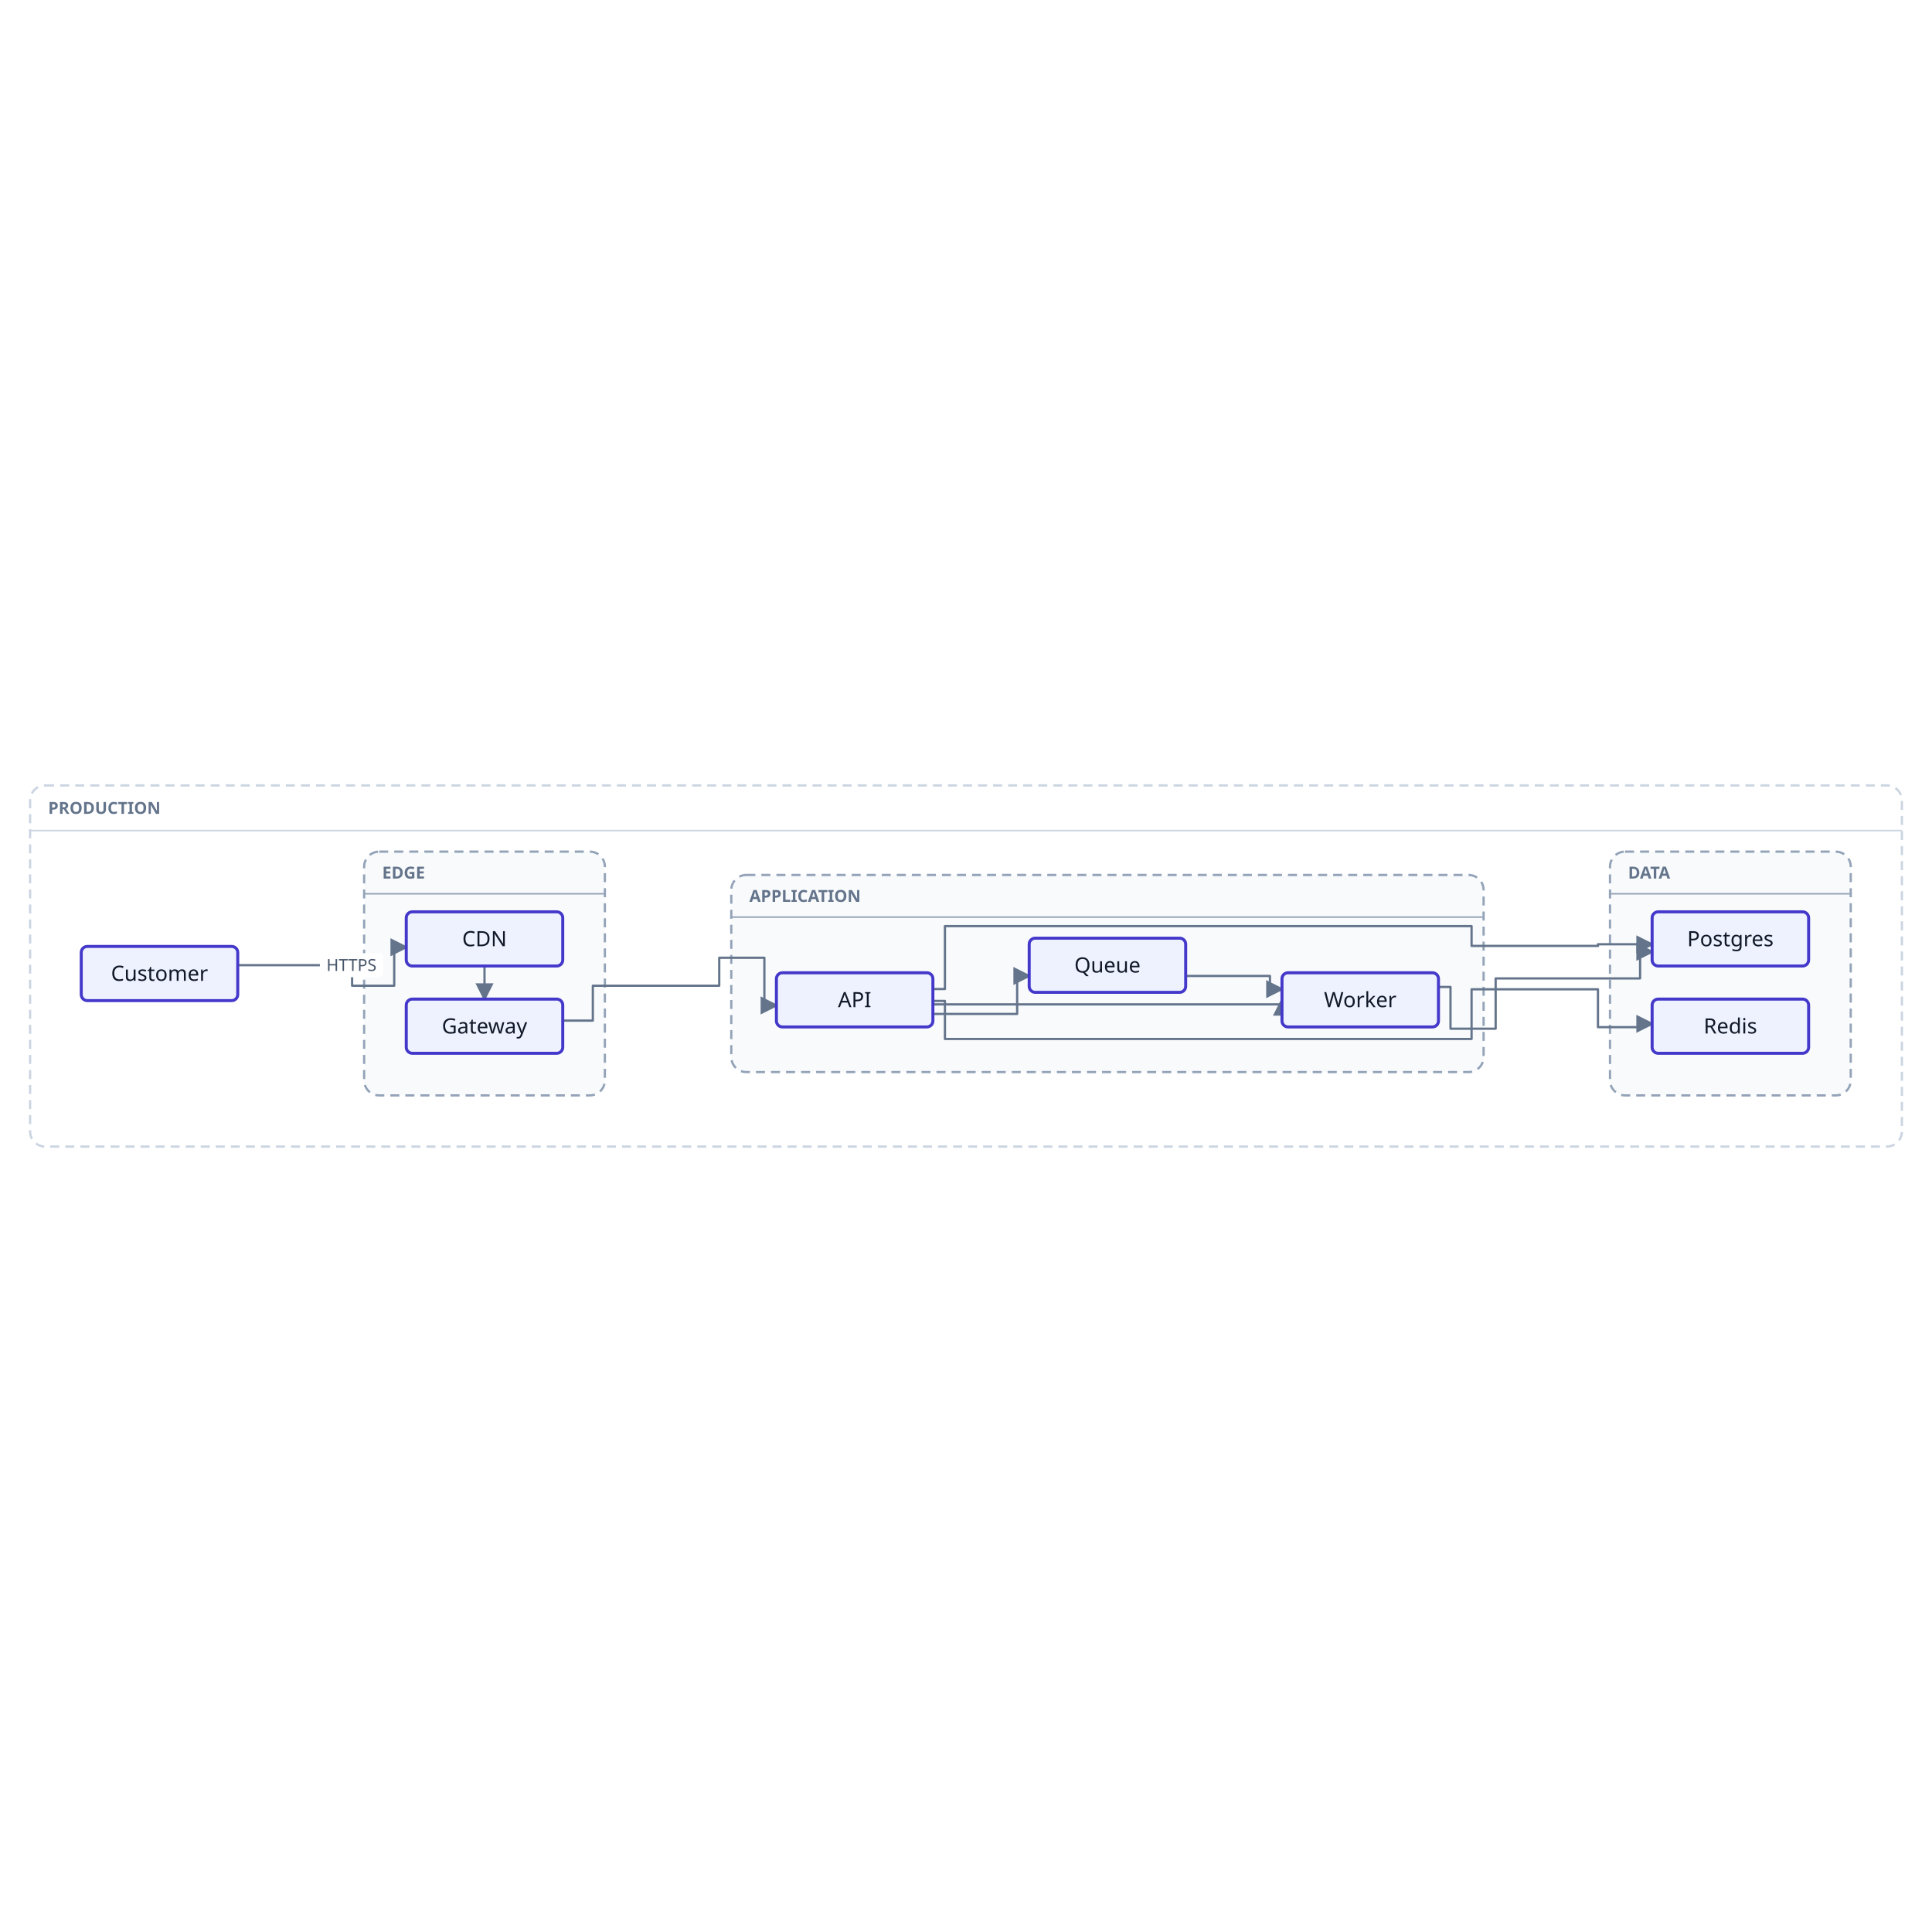
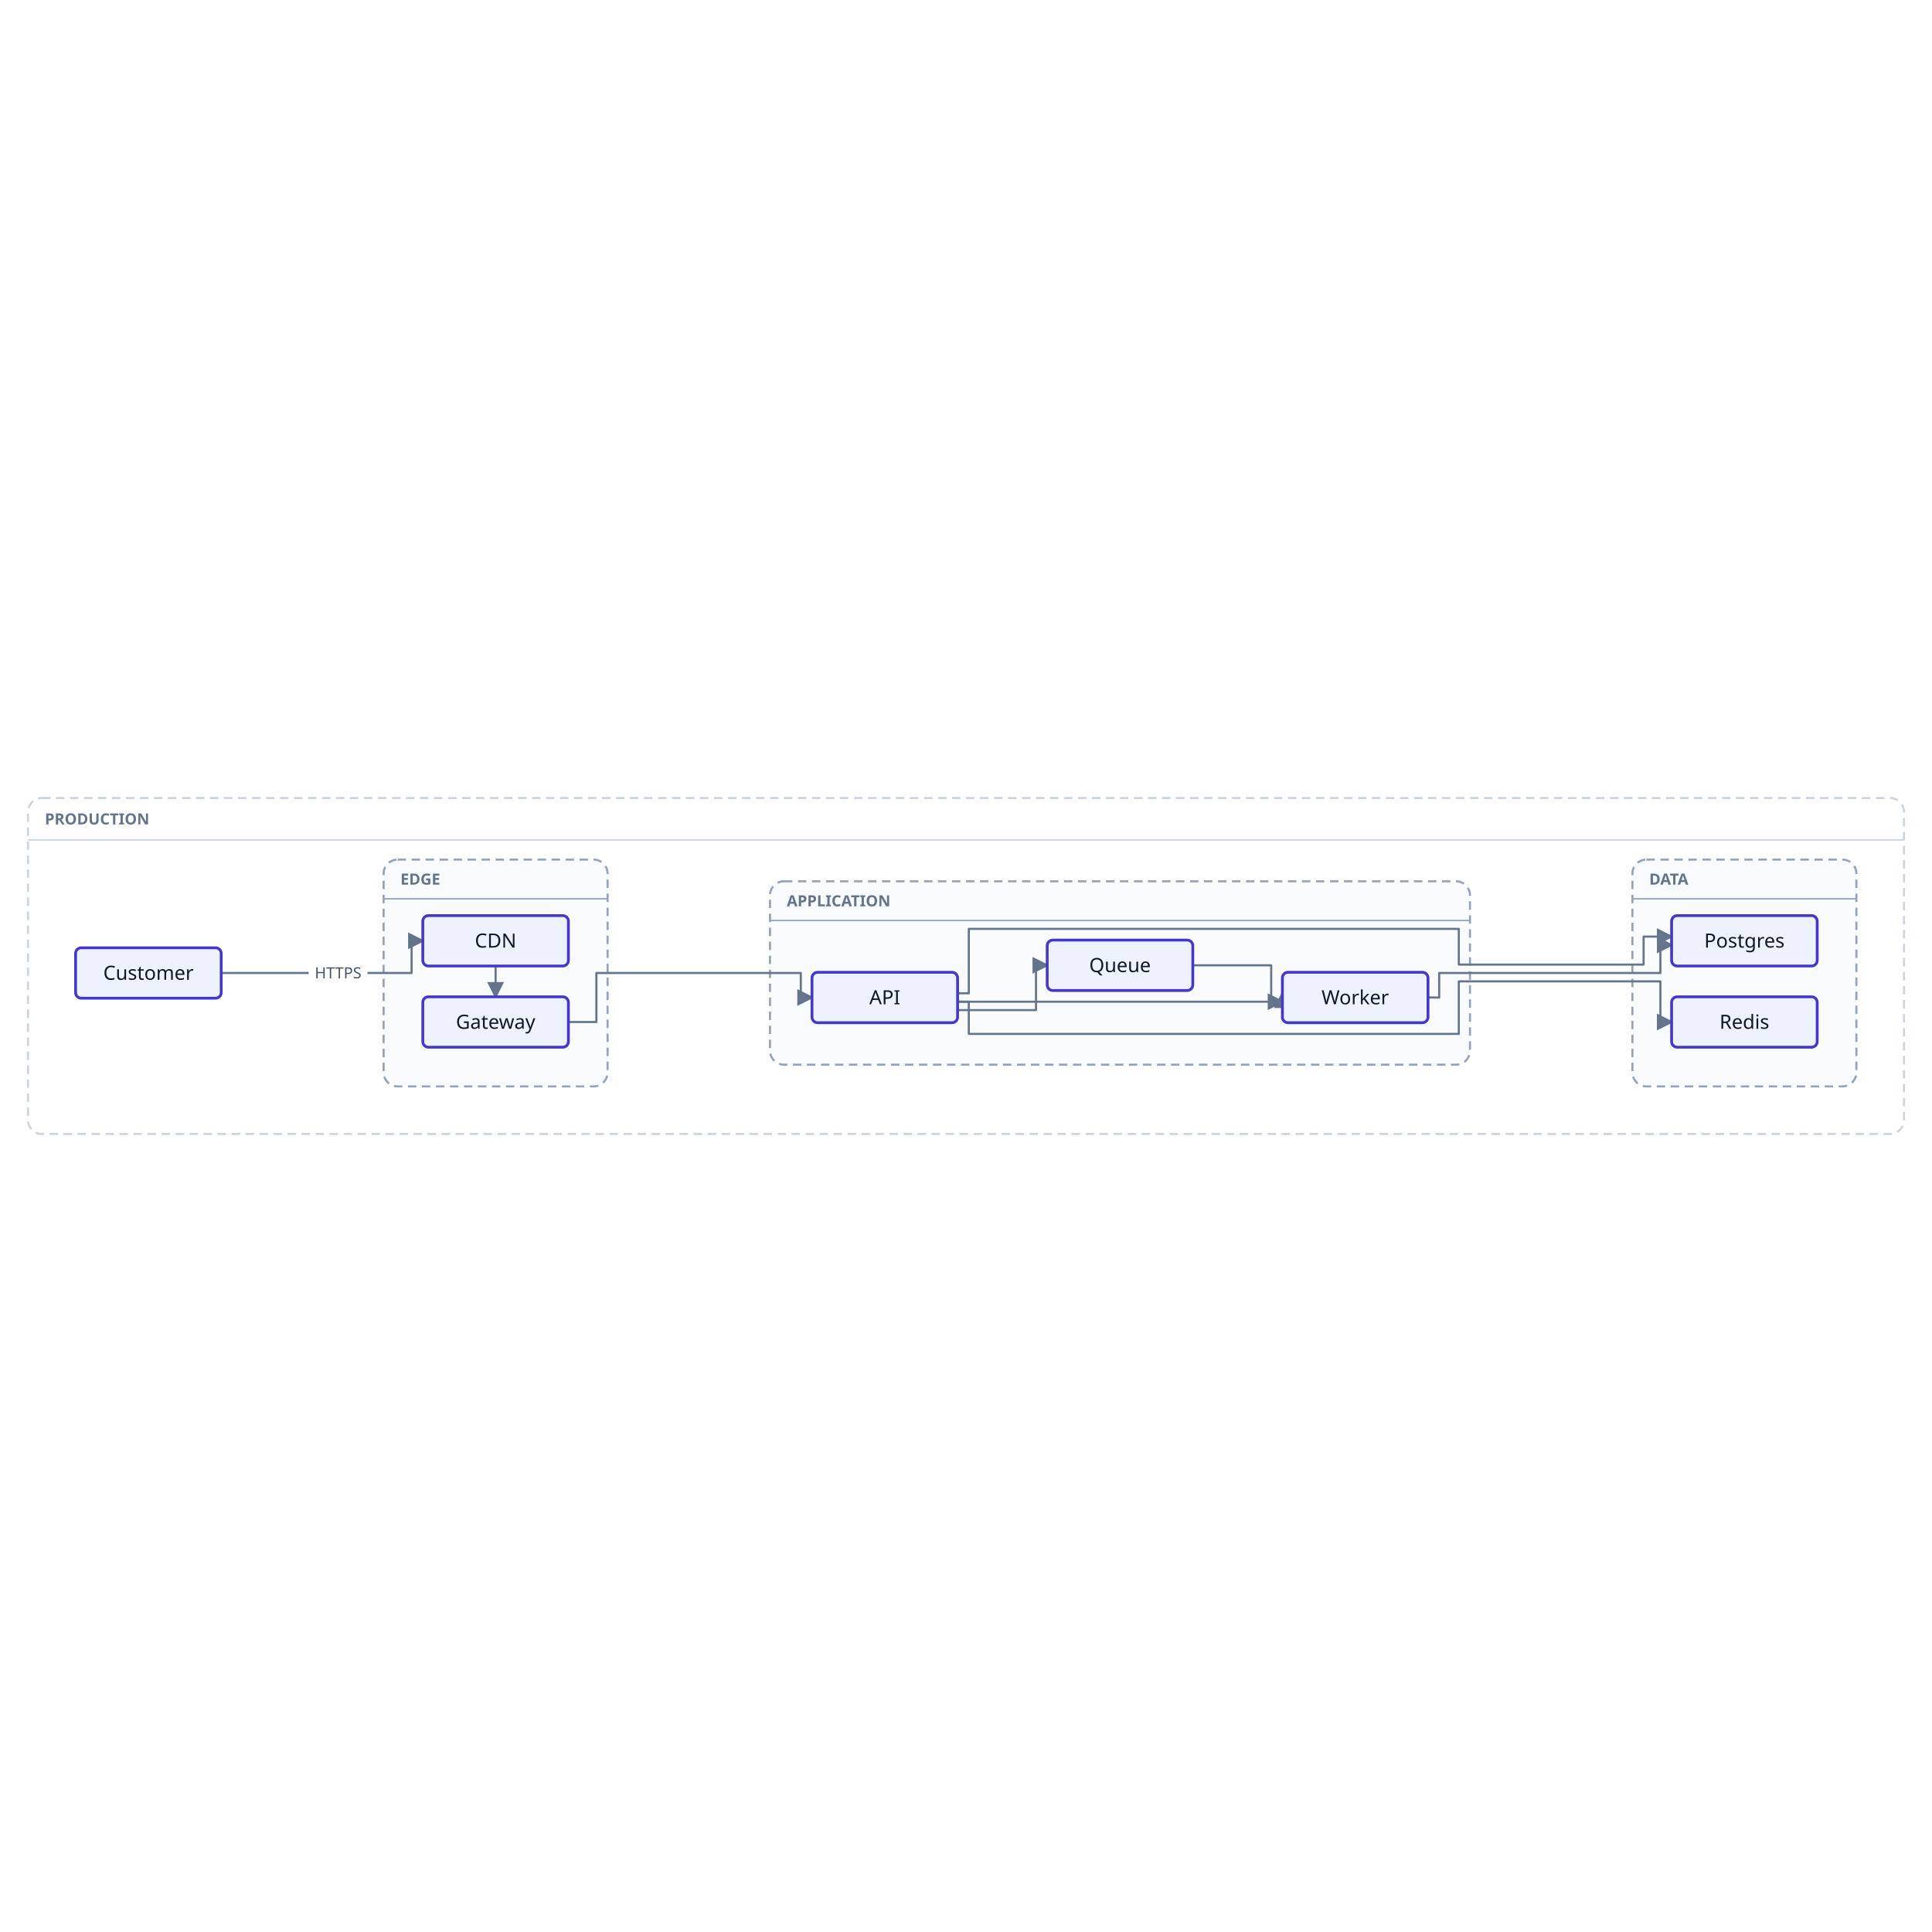
- <svg xmlns="http://www.w3.org/2000/svg" width="720" height="720" viewBox="0 0 1284 1284">
+ <svg xmlns="http://www.w3.org/2000/svg" width="720" height="720" viewBox="0 0 1380 1380">
  <defs>
    <marker id="arrow" markerWidth="8" markerHeight="8" refX="7" refY="4" orient="auto">
      <path d="M0,0 L8,4 L0,8 z" fill="#64748b" />
    </marker>
  </defs>
-   <rect x="0" y="0" width="1284" height="1284" fill="#ffffff" />
-   <g transform="translate(0 502)">
-     <rect x="20" y="20" width="1244" height="240" rx="10" fill="#ffffff" stroke="#cbd5e1" stroke-width="1.5" stroke-dasharray="6 4" />
-     <line x1="20" y1="50" x2="1264" y2="50" stroke="#cbd5e1" stroke-width="1" />
+   <rect x="0" y="0" width="1380" height="1380" fill="#ffffff" />
+   <g transform="translate(0 550)">
+     <rect x="20" y="20" width="1340" height="240" rx="10" fill="#ffffff" stroke="#cbd5e1" stroke-width="1.5" stroke-dasharray="6 4" />
+     <line x1="20" y1="50" x2="1360" y2="50" stroke="#cbd5e1" stroke-width="1" />
    <text x="32" y="35" dominant-baseline="middle" font-family="sans-serif" font-size="11" font-weight="600" fill="#64748b">PRODUCTION</text>
-     <rect x="242" y="64" width="160" height="162" rx="10" fill="#f8fafc" stroke="#94a3b8" stroke-width="1.5" stroke-dasharray="6 4" />
-     <line x1="242" y1="92" x2="402" y2="92" stroke="#94a3b8" stroke-width="1" />
-     <text x="254" y="78" dominant-baseline="middle" font-family="sans-serif" font-size="11" font-weight="600" fill="#64748b">EDGE</text>
-     <rect x="486" y="79.5" width="500" height="131" rx="10" fill="#f8fafc" stroke="#94a3b8" stroke-width="1.5" stroke-dasharray="6 4" />
-     <line x1="486" y1="107.5" x2="986" y2="107.5" stroke="#94a3b8" stroke-width="1" />
-     <text x="498" y="93.5" dominant-baseline="middle" font-family="sans-serif" font-size="11" font-weight="600" fill="#64748b">APPLICATION</text>
-     <rect x="1070" y="64" width="160" height="162" rx="10" fill="#f8fafc" stroke="#94a3b8" stroke-width="1.5" stroke-dasharray="6 4" />
-     <line x1="1070" y1="92" x2="1230" y2="92" stroke="#94a3b8" stroke-width="1" />
-     <text x="1082" y="78" dominant-baseline="middle" font-family="sans-serif" font-size="11" font-weight="600" fill="#64748b">DATA</text>
-     <polyline points="158,139.463 234,139.463 234,153.1 242,153.1 262,153.1 262,127.537 270,127.537" fill="none" stroke="#64748b" stroke-width="1.5" stroke-linecap="round" stroke-linejoin="round" marker-end="url(#arrow)" />
-     <polyline points="322,140 322,162" fill="none" stroke="#64748b" stroke-width="1.5" stroke-linecap="round" stroke-linejoin="round" marker-end="url(#arrow)" />
-     <polyline points="374,176.301 394,176.301 394,153.1 402,153.1 478,153.1 478,134.52 486,134.52 508,134.52 508,166.199 516,166.199" fill="none" stroke="#64748b" stroke-width="1.5" stroke-linecap="round" stroke-linejoin="round" marker-end="url(#arrow)" />
-     <polyline points="620,162.5 620,165.5 852,165.5 852,162.5" fill="none" stroke="#64748b" stroke-width="1.5" stroke-linecap="round" stroke-linejoin="round" marker-end="url(#arrow)" />
-     <polyline points="620,155.3 628,155.3 628,113.5 978,113.5 978,126.66 986,126.66 1062,126.66 1062,125.56 1070,125.56 1090,125.56 1090,125.619 1098,125.619" fill="none" stroke="#64748b" stroke-width="1.5" stroke-linecap="round" stroke-linejoin="round" marker-end="url(#arrow)" />
-     <polyline points="620,163.22 628,163.22 628,188.5 978,188.5 978,155.48 986,155.48 1062,155.48 1062,180.64 1070,180.64 1090,180.64 1090,178.436 1098,178.436" fill="none" stroke="#64748b" stroke-width="1.5" stroke-linecap="round" stroke-linejoin="round" marker-end="url(#arrow)" />
-     <polyline points="620,171.86 676,171.86 676,146.619 684,146.619" fill="none" stroke="#64748b" stroke-width="1.5" stroke-linecap="round" stroke-linejoin="round" marker-end="url(#arrow)" />
-     <polyline points="788,146.619 844,146.619 844,155.381 852,155.381" fill="none" stroke="#64748b" stroke-width="1.5" stroke-linecap="round" stroke-linejoin="round" marker-end="url(#arrow)" />
-     <polyline points="956,153.939 964,153.939 964,181.68 986,181.68 994,181.68 994,148.24 1070,148.24 1090,148.24 1090,130.561 1098,130.561" fill="none" stroke="#64748b" stroke-width="1.5" stroke-linecap="round" stroke-linejoin="round" marker-end="url(#arrow)" />
+     <rect x="274" y="64" width="160" height="162" rx="10" fill="#f8fafc" stroke="#94a3b8" stroke-width="1.5" stroke-dasharray="6 4" />
+     <line x1="274" y1="92" x2="434" y2="92" stroke="#94a3b8" stroke-width="1" />
+     <text x="286" y="78" dominant-baseline="middle" font-family="sans-serif" font-size="11" font-weight="600" fill="#64748b">EDGE</text>
+     <rect x="550" y="79.5" width="500" height="131" rx="10" fill="#f8fafc" stroke="#94a3b8" stroke-width="1.5" stroke-dasharray="6 4" />
+     <line x1="550" y1="107.5" x2="1050" y2="107.5" stroke="#94a3b8" stroke-width="1" />
+     <text x="562" y="93.5" dominant-baseline="middle" font-family="sans-serif" font-size="11" font-weight="600" fill="#64748b">APPLICATION</text>
+     <rect x="1166" y="64" width="160" height="162" rx="10" fill="#f8fafc" stroke="#94a3b8" stroke-width="1.5" stroke-dasharray="6 4" />
+     <line x1="1166" y1="92" x2="1326" y2="92" stroke="#94a3b8" stroke-width="1" />
+     <text x="1178" y="78" dominant-baseline="middle" font-family="sans-serif" font-size="11" font-weight="600" fill="#64748b">DATA</text>
+     <polyline points="158,145 274,145 294,145 294,122 302,122" fill="none" stroke="#64748b" stroke-width="1.5" stroke-linecap="round" stroke-linejoin="round" marker-end="url(#arrow)" />
+     <polyline points="354,140 354,162" fill="none" stroke="#64748b" stroke-width="1.5" stroke-linecap="round" stroke-linejoin="round" marker-end="url(#arrow)" />
+     <polyline points="406,180 426,180 426,145 434,145 550,145 572,145 572,162.5 580,162.5" fill="none" stroke="#64748b" stroke-width="1.5" stroke-linecap="round" stroke-linejoin="round" marker-end="url(#arrow)" />
+     <polyline points="684,153.5 684,165.5 916,165.5 916,159.5" fill="none" stroke="#64748b" stroke-width="1.5" stroke-linecap="round" stroke-linejoin="round" marker-end="url(#arrow)" />
+     <polyline points="684,159.5 692,159.5 692,113.5 1042,113.5 1042,139 1050,139 1166,139 1174,139 1174,119 1194,119" fill="none" stroke="#64748b" stroke-width="1.5" stroke-linecap="round" stroke-linejoin="round" marker-end="url(#arrow)" />
+     <polyline points="684,165.5 692,165.5 692,188.5 1042,188.5 1042,151 1050,151 1166,151 1186,151 1186,180 1194,180" fill="none" stroke="#64748b" stroke-width="1.5" stroke-linecap="round" stroke-linejoin="round" marker-end="url(#arrow)" />
+     <polyline points="684,171.5 740,171.5 740,139.5 748,139.5" fill="none" stroke="#64748b" stroke-width="1.5" stroke-linecap="round" stroke-linejoin="round" marker-end="url(#arrow)" />
+     <polyline points="852,139.5 908,139.5 908,165.5 916,165.5" fill="none" stroke="#64748b" stroke-width="1.5" stroke-linecap="round" stroke-linejoin="round" marker-end="url(#arrow)" />
+     <polyline points="1020,162.5 1028,162.5 1028,145 1050,145 1166,145 1186,145 1186,125 1194,125" fill="none" stroke="#64748b" stroke-width="1.5" stroke-linecap="round" stroke-linejoin="round" marker-end="url(#arrow)" />
    <rect x="54" y="127" width="104" height="36" rx="4" fill="#eef2ff" stroke="#4338ca" stroke-width="2" />
    <text x="106" y="145" text-anchor="middle" dominant-baseline="middle" font-family="sans-serif" font-size="14" fill="#111827">Customer</text>
-     <rect x="270" y="104" width="104" height="36" rx="4" fill="#eef2ff" stroke="#4338ca" stroke-width="2" />
-     <text x="322" y="122" text-anchor="middle" dominant-baseline="middle" font-family="sans-serif" font-size="14" fill="#111827">CDN</text>
-     <rect x="270" y="162" width="104" height="36" rx="4" fill="#eef2ff" stroke="#4338ca" stroke-width="2" />
-     <text x="322" y="180" text-anchor="middle" dominant-baseline="middle" font-family="sans-serif" font-size="14" fill="#111827">Gateway</text>
-     <rect x="516" y="144.5" width="104" height="36" rx="4" fill="#eef2ff" stroke="#4338ca" stroke-width="2" />
-     <text x="568" y="162.5" text-anchor="middle" dominant-baseline="middle" font-family="sans-serif" font-size="14" fill="#111827">API</text>
-     <rect x="852" y="144.5" width="104" height="36" rx="4" fill="#eef2ff" stroke="#4338ca" stroke-width="2" />
-     <text x="904" y="162.5" text-anchor="middle" dominant-baseline="middle" font-family="sans-serif" font-size="14" fill="#111827">Worker</text>
-     <rect x="1098" y="104" width="104" height="36" rx="4" fill="#eef2ff" stroke="#4338ca" stroke-width="2" />
-     <text x="1150" y="122" text-anchor="middle" dominant-baseline="middle" font-family="sans-serif" font-size="14" fill="#111827">Postgres</text>
-     <rect x="1098" y="162" width="104" height="36" rx="4" fill="#eef2ff" stroke="#4338ca" stroke-width="2" />
-     <text x="1150" y="180" text-anchor="middle" dominant-baseline="middle" font-family="sans-serif" font-size="14" fill="#111827">Redis</text>
-     <rect x="684" y="121.5" width="104" height="36" rx="4" fill="#eef2ff" stroke="#4338ca" stroke-width="2" />
-     <text x="736" y="139.5" text-anchor="middle" dominant-baseline="middle" font-family="sans-serif" font-size="14" fill="#111827">Queue</text>
-     <rect x="212.6" y="131.463" width="42" height="16" rx="3" fill="#ffffff" />
-     <text x="233.6" y="139.463" text-anchor="middle" dominant-baseline="middle" font-family="sans-serif" font-size="11" fill="#475569">HTTPS</text>
+     <rect x="302" y="104" width="104" height="36" rx="4" fill="#eef2ff" stroke="#4338ca" stroke-width="2" />
+     <text x="354" y="122" text-anchor="middle" dominant-baseline="middle" font-family="sans-serif" font-size="14" fill="#111827">CDN</text>
+     <rect x="302" y="162" width="104" height="36" rx="4" fill="#eef2ff" stroke="#4338ca" stroke-width="2" />
+     <text x="354" y="180" text-anchor="middle" dominant-baseline="middle" font-family="sans-serif" font-size="14" fill="#111827">Gateway</text>
+     <rect x="580" y="144.5" width="104" height="36" rx="4" fill="#eef2ff" stroke="#4338ca" stroke-width="2" />
+     <text x="632" y="162.5" text-anchor="middle" dominant-baseline="middle" font-family="sans-serif" font-size="14" fill="#111827">API</text>
+     <rect x="916" y="144.5" width="104" height="36" rx="4" fill="#eef2ff" stroke="#4338ca" stroke-width="2" />
+     <text x="968" y="162.5" text-anchor="middle" dominant-baseline="middle" font-family="sans-serif" font-size="14" fill="#111827">Worker</text>
+     <rect x="1194" y="104" width="104" height="36" rx="4" fill="#eef2ff" stroke="#4338ca" stroke-width="2" />
+     <text x="1246" y="122" text-anchor="middle" dominant-baseline="middle" font-family="sans-serif" font-size="14" fill="#111827">Postgres</text>
+     <rect x="1194" y="162" width="104" height="36" rx="4" fill="#eef2ff" stroke="#4338ca" stroke-width="2" />
+     <text x="1246" y="180" text-anchor="middle" dominant-baseline="middle" font-family="sans-serif" font-size="14" fill="#111827">Redis</text>
+     <rect x="748" y="121.5" width="104" height="36" rx="4" fill="#eef2ff" stroke="#4338ca" stroke-width="2" />
+     <text x="800" y="139.5" text-anchor="middle" dominant-baseline="middle" font-family="sans-serif" font-size="14" fill="#111827">Queue</text>
+     <rect x="220.5" y="137" width="42" height="16" rx="3" fill="#ffffff" />
+     <text x="241.5" y="145" text-anchor="middle" dominant-baseline="middle" font-family="sans-serif" font-size="11" fill="#475569">HTTPS</text>
  </g>
</svg>
